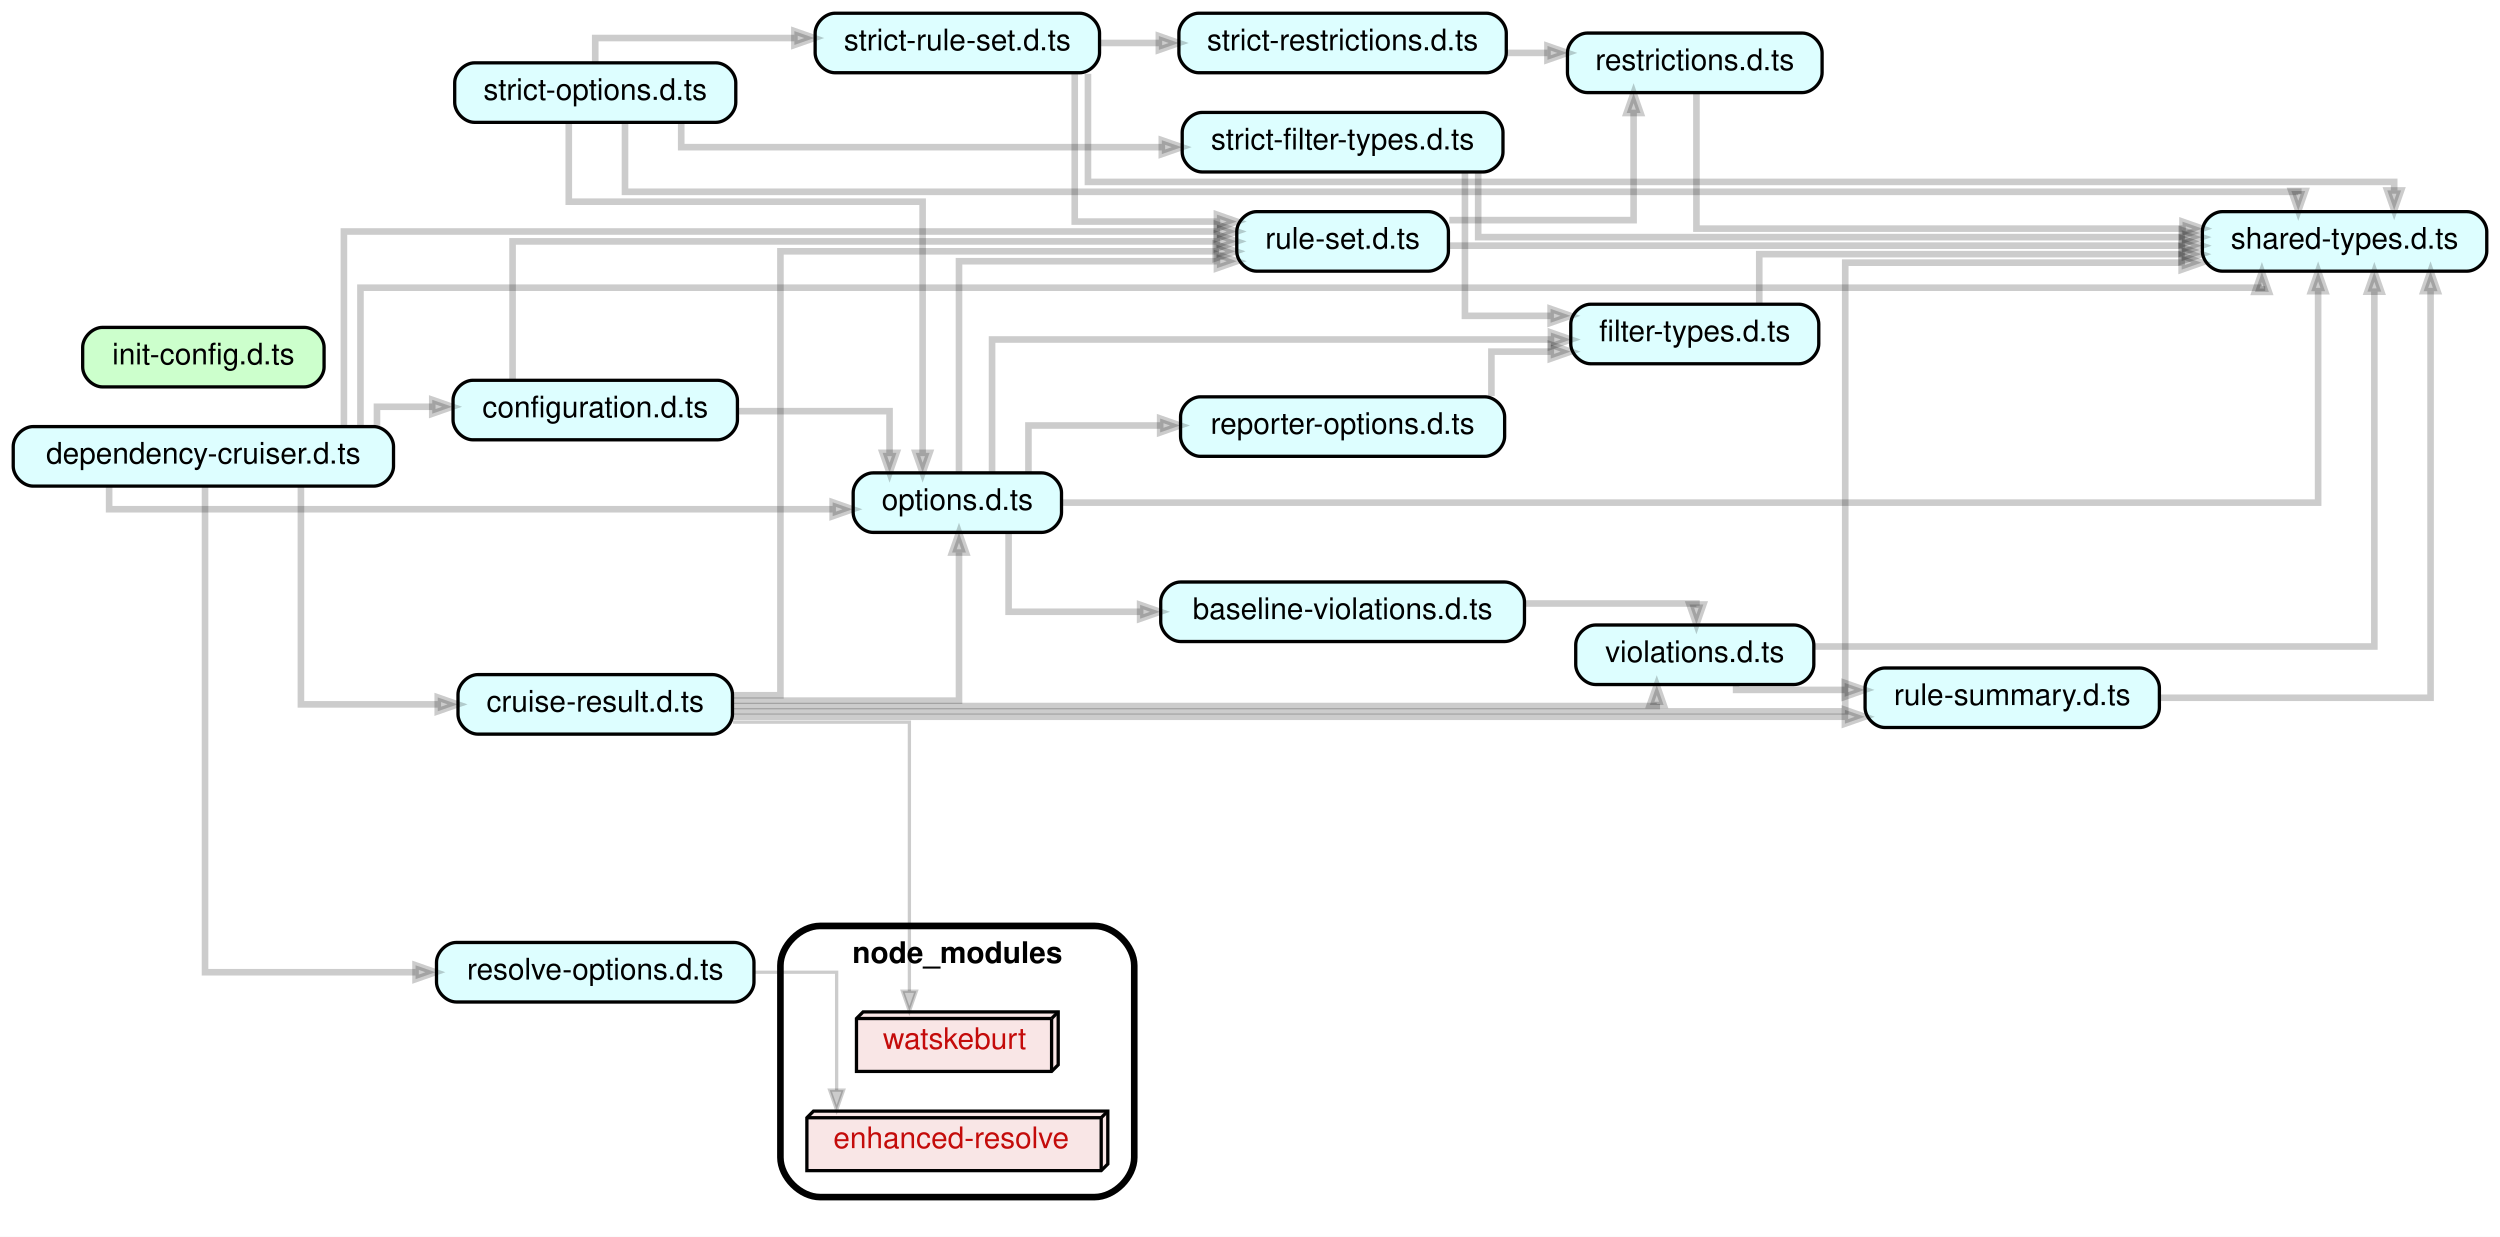
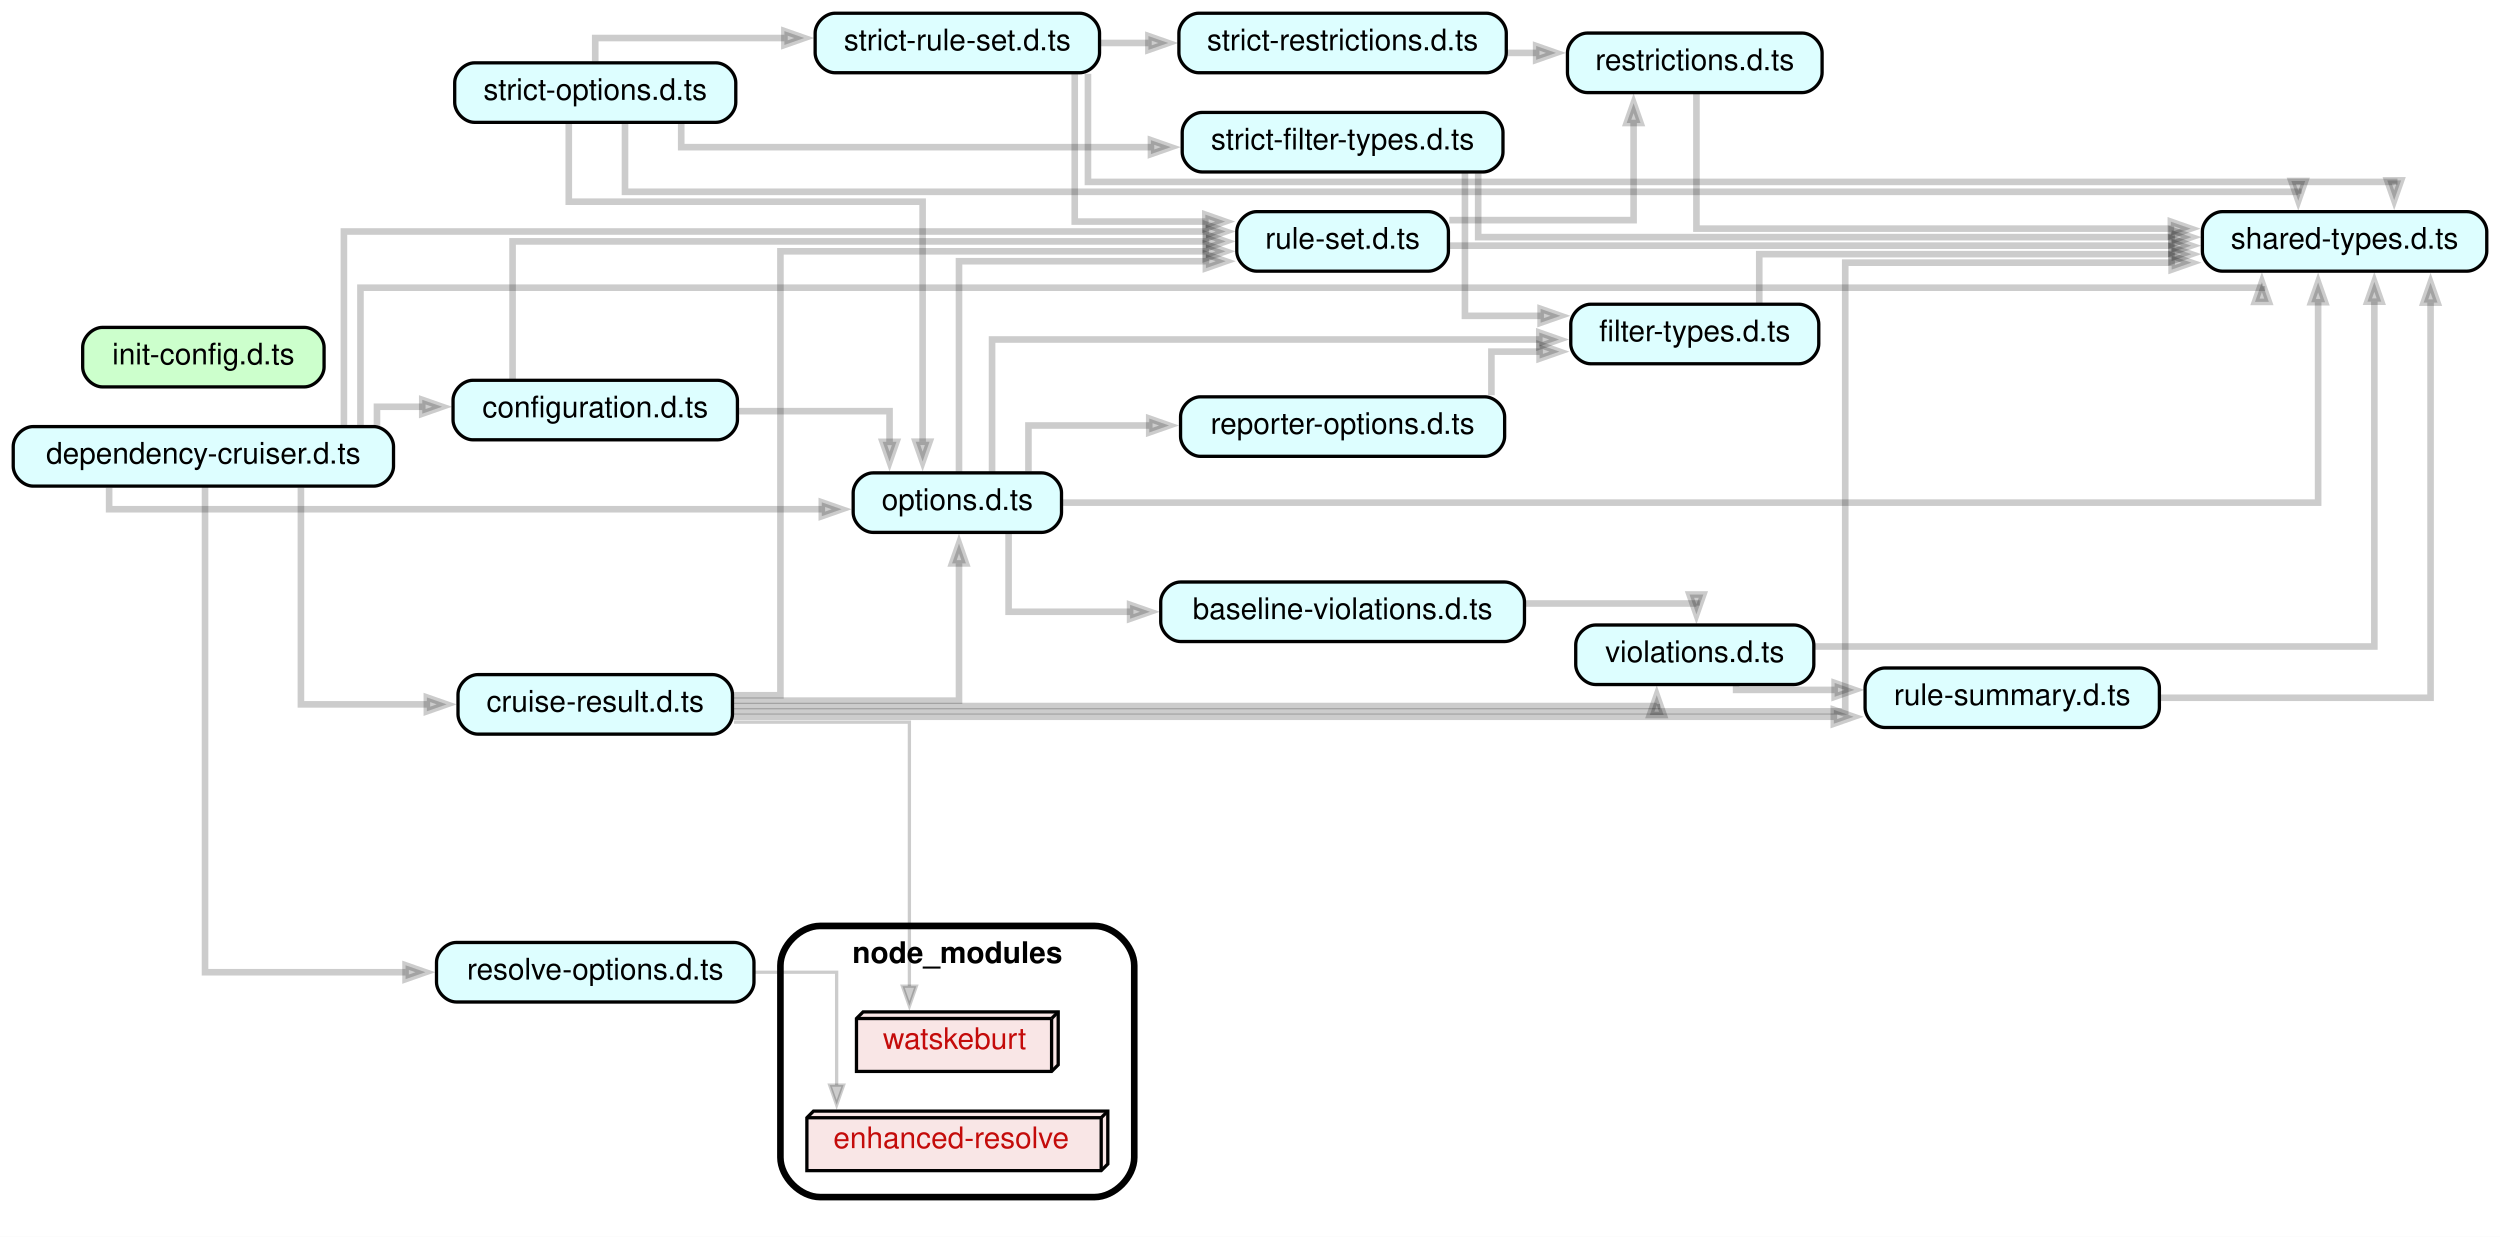
<svg xmlns="http://www.w3.org/2000/svg" xmlns:xlink="http://www.w3.org/1999/xlink" width="756pt" height="374pt" viewBox="0.00 0.00 756.00 374.00">
  <g id="graph0" class="graph" transform="scale(1 1) rotate(0) translate(4 370)">
    <polygon fill="white" stroke="none" points="-4,4 -4,-370 752,-370 752,4 -4,4" />
    <g id="clust1" class="cluster">
      <path fill="#ffffff" stroke="black" stroke-width="2" d="M244,-8C244,-8 327,-8 327,-8 333,-8 339,-14 339,-20 339,-20 339,-78 339,-78 339,-84 333,-90 327,-90 327,-90 244,-90 244,-90 238,-90 232,-84 232,-78 232,-78 232,-20 232,-20 232,-14 238,-8 244,-8" />
      <text text-anchor="middle" x="285.5" y="-78.8" font-family="Helvetica,sans-Serif" font-weight="bold" font-size="9.00">node_modules</text>
    </g>
    <g id="node1" class="node">
      <g id="a_node1">
        <a xlink:href="https://github.com/sverweij/dependency-cruiser/blob/develop/baseline-violations.d.ts" xlink:title="baseline-violations.d.ts">
          <path fill="#ddfeff" stroke="black" d="M451,-194C451,-194 353,-194 353,-194 350,-194 347,-191 347,-188 347,-188 347,-182 347,-182 347,-179 350,-176 353,-176 353,-176 451,-176 451,-176 454,-176 457,-179 457,-182 457,-182 457,-188 457,-188 457,-191 454,-194 451,-194" />
          <text text-anchor="middle" x="402" y="-182.8" font-family="Helvetica,sans-Serif" font-size="9.00">baseline-violations.d.ts</text>
        </a>
      </g>
    </g>
    <g id="node2" class="node">
      <g id="a_node2">
        <a xlink:href="https://github.com/sverweij/dependency-cruiser/blob/develop/violations.d.ts" xlink:title="violations.d.ts">
          <path fill="#ddfeff" stroke="black" d="M538.5,-181C538.5,-181 478.5,-181 478.5,-181 475.5,-181 472.5,-178 472.5,-175 472.5,-175 472.5,-169 472.5,-169 472.5,-166 475.5,-163 478.5,-163 478.5,-163 538.5,-163 538.5,-163 541.5,-163 544.5,-166 544.5,-169 544.5,-169 544.5,-175 544.5,-175 544.5,-178 541.5,-181 538.5,-181" />
          <text text-anchor="middle" x="508.5" y="-169.8" font-family="Helvetica,sans-Serif" font-size="9.00">violations.d.ts</text>
        </a>
      </g>
    </g>
    <g id="edge1" class="edge">
-       <path fill="none" stroke="#000000" stroke-width="2" stroke-opacity="0.2" d="M457.07,-187.5C483.28,-187.5 509,-187.5 509,-187.5 509,-187.5 509,-186.87 509,-186.87" />
-       <polygon fill="#000000" fill-opacity="0.2" stroke="#000000" stroke-width="2" stroke-opacity="0.2" points="511.1,-187.2 509,-181.2 506.9,-187.2 511.1,-187.2" />
+       <path fill="none" stroke="#000000" stroke-width="2" stroke-opacity="0.2" d="M457.38,-187.5C483.49,-187.5 509,-187.5 509,-187.5 509,-187.5 509,-186.87 509,-186.87" />
+       <polygon fill="#000000" fill-opacity="0.2" stroke="#000000" stroke-width="2" stroke-opacity="0.2" points="511.1,-190.22 509,-184.22 506.9,-190.22 511.1,-190.22" />
    </g>
    <g id="node7" class="node">
      <g id="a_node7">
        <a xlink:href="https://github.com/sverweij/dependency-cruiser/blob/develop/rule-summary.d.ts" xlink:title="rule-summary.d.ts">
          <path fill="#ddfeff" stroke="black" d="M643,-168C643,-168 566,-168 566,-168 563,-168 560,-165 560,-162 560,-162 560,-156 560,-156 560,-153 563,-150 566,-150 566,-150 643,-150 643,-150 646,-150 649,-153 649,-156 649,-156 649,-162 649,-162 649,-165 646,-168 643,-168" />
          <text text-anchor="middle" x="604.5" y="-156.8" font-family="Helvetica,sans-Serif" font-size="9.00">rule-summary.d.ts</text>
        </a>
      </g>
    </g>
    <g id="edge38" class="edge">
-       <path fill="none" stroke="#000000" stroke-width="2" stroke-opacity="0.2" d="M521,-162.68C521,-161.88 521,-161.38 521,-161.38 521,-161.38 553.82,-161.38 553.82,-161.38" />
-       <polygon fill="#000000" fill-opacity="0.2" stroke="#000000" stroke-width="2" stroke-opacity="0.2" points="553.82,-163.48 559.82,-161.38 553.82,-159.28 553.82,-163.48" />
+       <path fill="none" stroke="#000000" stroke-width="2" stroke-opacity="0.2" d="M521,-162.68C521,-161.88 521,-161.38 521,-161.38 521,-161.38 550.79,-161.38 550.79,-161.38" />
+       <polygon fill="#000000" fill-opacity="0.2" stroke="#000000" stroke-width="2" stroke-opacity="0.2" points="550.79,-163.48 556.79,-161.38 550.79,-159.28 550.79,-163.48" />
    </g>
    <g id="node8" class="node">
      <g id="a_node8">
        <a xlink:href="https://github.com/sverweij/dependency-cruiser/blob/develop/shared-types.d.ts" xlink:title="shared-types.d.ts">
          <path fill="#ddfeff" stroke="black" d="M742,-306C742,-306 668,-306 668,-306 665,-306 662,-303 662,-300 662,-300 662,-294 662,-294 662,-291 665,-288 668,-288 668,-288 742,-288 742,-288 745,-288 748,-291 748,-294 748,-294 748,-300 748,-300 748,-303 745,-306 742,-306" />
          <text text-anchor="middle" x="705" y="-294.8" font-family="Helvetica,sans-Serif" font-size="9.00">shared-types.d.ts</text>
        </a>
      </g>
    </g>
    <g id="edge39" class="edge">
-       <path fill="none" stroke="#000000" stroke-width="2" stroke-opacity="0.2" d="M544.77,-174.5C603.76,-174.5 714,-174.5 714,-174.5 714,-174.5 714,-281.79 714,-281.79" />
-       <polygon fill="#000000" fill-opacity="0.2" stroke="#000000" stroke-width="2" stroke-opacity="0.2" points="711.9,-281.79 714,-287.79 716.1,-281.79 711.9,-281.79" />
+       <path fill="none" stroke="#000000" stroke-width="2" stroke-opacity="0.2" d="M544.77,-174.5C603.76,-174.5 714,-174.5 714,-174.5 714,-174.5 714,-278.77 714,-278.77" />
+       <polygon fill="#000000" fill-opacity="0.2" stroke="#000000" stroke-width="2" stroke-opacity="0.2" points="711.9,-278.77 714,-284.77 716.1,-278.77 711.9,-278.77" />
    </g>
    <g id="node3" class="node">
      <g id="a_node3">
        <a xlink:href="https://github.com/sverweij/dependency-cruiser/blob/develop/configuration.d.ts" xlink:title="configuration.d.ts">
          <path fill="#ddfeff" stroke="black" d="M213,-255C213,-255 139,-255 139,-255 136,-255 133,-252 133,-249 133,-249 133,-243 133,-243 133,-240 136,-237 139,-237 139,-237 213,-237 213,-237 216,-237 219,-240 219,-243 219,-243 219,-249 219,-249 219,-252 216,-255 213,-255" />
          <text text-anchor="middle" x="176" y="-243.8" font-family="Helvetica,sans-Serif" font-size="9.00">configuration.d.ts</text>
        </a>
      </g>
    </g>
    <g id="node4" class="node">
      <g id="a_node4">
        <a xlink:href="https://github.com/sverweij/dependency-cruiser/blob/develop/options.d.ts" xlink:title="options.d.ts">
          <path fill="#ddfeff" stroke="black" d="M311,-227C311,-227 260,-227 260,-227 257,-227 254,-224 254,-221 254,-221 254,-215 254,-215 254,-212 257,-209 260,-209 260,-209 311,-209 311,-209 314,-209 317,-212 317,-215 317,-215 317,-221 317,-221 317,-224 314,-227 311,-227" />
          <text text-anchor="middle" x="285.5" y="-215.8" font-family="Helvetica,sans-Serif" font-size="9.00">options.d.ts</text>
        </a>
      </g>
    </g>
    <g id="edge2" class="edge">
-       <path fill="none" stroke="#000000" stroke-width="2" stroke-opacity="0.2" d="M219.2,-245.67C241.87,-245.67 265,-245.67 265,-245.67 265,-245.67 265,-233.06 265,-233.06" />
-       <polygon fill="#000000" fill-opacity="0.2" stroke="#000000" stroke-width="2" stroke-opacity="0.2" points="267.1,-233.06 265,-227.06 262.9,-233.06 267.1,-233.06" />
+       <path fill="none" stroke="#000000" stroke-width="2" stroke-opacity="0.2" d="M219.46,-245.67C242.05,-245.67 265,-245.67 265,-245.67 265,-245.67 265,-236.39 265,-236.39" />
+       <polygon fill="#000000" fill-opacity="0.2" stroke="#000000" stroke-width="2" stroke-opacity="0.2" points="267.1,-236.39 265,-230.39 262.9,-236.39 267.1,-236.39" />
    </g>
    <g id="node5" class="node">
      <g id="a_node5">
        <a xlink:href="https://github.com/sverweij/dependency-cruiser/blob/develop/rule-set.d.ts" xlink:title="rule-set.d.ts">
          <path fill="#ddfeff" stroke="black" d="M428,-306C428,-306 376,-306 376,-306 373,-306 370,-303 370,-300 370,-300 370,-294 370,-294 370,-291 373,-288 376,-288 376,-288 428,-288 428,-288 431,-288 434,-291 434,-294 434,-294 434,-300 434,-300 434,-303 431,-306 428,-306" />
          <text text-anchor="middle" x="402" y="-294.8" font-family="Helvetica,sans-Serif" font-size="9.00">rule-set.d.ts</text>
        </a>
      </g>
    </g>
    <g id="edge3" class="edge">
-       <path fill="none" stroke="#000000" stroke-width="2" stroke-opacity="0.2" d="M151,-255.35C151,-270.08 151,-297 151,-297 151,-297 363.96,-297 363.96,-297" />
-       <polygon fill="#000000" fill-opacity="0.2" stroke="#000000" stroke-width="2" stroke-opacity="0.2" points="363.96,-299.1 369.96,-297 363.96,-294.9 363.96,-299.1" />
+       <path fill="none" stroke="#000000" stroke-width="2" stroke-opacity="0.2" d="M151,-255.35C151,-270.08 151,-297 151,-297 151,-297 360.67,-297 360.67,-297" />
+       <polygon fill="#000000" fill-opacity="0.2" stroke="#000000" stroke-width="2" stroke-opacity="0.2" points="360.67,-299.1 366.67,-297 360.67,-294.9 360.67,-299.1" />
    </g>
    <g id="edge17" class="edge">
-       <path fill="none" stroke="#000000" stroke-width="2" stroke-opacity="0.2" d="M301,-208.98C301,-199.21 301,-185 301,-185 301,-185 340.77,-185 340.77,-185" />
-       <polygon fill="#000000" fill-opacity="0.2" stroke="#000000" stroke-width="2" stroke-opacity="0.2" points="340.77,-187.1 346.77,-185 340.77,-182.9 340.77,-187.1" />
+       <path fill="none" stroke="#000000" stroke-width="2" stroke-opacity="0.2" d="M301,-208.63C301,-198.88 301,-185 301,-185 301,-185 337.74,-185 337.74,-185" />
+       <polygon fill="#000000" fill-opacity="0.2" stroke="#000000" stroke-width="2" stroke-opacity="0.2" points="337.74,-187.1 343.74,-185 337.74,-182.9 337.74,-187.1" />
    </g>
    <g id="edge20" class="edge">
-       <path fill="none" stroke="#000000" stroke-width="2" stroke-opacity="0.2" d="M286,-227.25C286,-246.89 286,-291 286,-291 286,-291 364,-291 364,-291" />
-       <polygon fill="#000000" fill-opacity="0.2" stroke="#000000" stroke-width="2" stroke-opacity="0.2" points="364,-293.1 370,-291 364,-288.9 364,-293.1" />
+       <path fill="none" stroke="#000000" stroke-width="2" stroke-opacity="0.2" d="M286,-227.25C286,-246.89 286,-291 286,-291 286,-291 360.66,-291 360.66,-291" />
+       <polygon fill="#000000" fill-opacity="0.2" stroke="#000000" stroke-width="2" stroke-opacity="0.2" points="360.66,-293.1 366.66,-291 360.66,-288.9 360.66,-293.1" />
    </g>
    <g id="edge21" class="edge">
-       <path fill="none" stroke="#000000" stroke-width="2" stroke-opacity="0.2" d="M317.11,-218C413.46,-218 697,-218 697,-218 697,-218 697,-281.94 697,-281.94" />
-       <polygon fill="#000000" fill-opacity="0.2" stroke="#000000" stroke-width="2" stroke-opacity="0.2" points="694.9,-281.94 697,-287.94 699.1,-281.94 694.9,-281.94" />
+       <path fill="none" stroke="#000000" stroke-width="2" stroke-opacity="0.2" d="M317.45,-218C414.13,-218 697,-218 697,-218 697,-218 697,-278.6 697,-278.6" />
+       <polygon fill="#000000" fill-opacity="0.2" stroke="#000000" stroke-width="2" stroke-opacity="0.2" points="694.9,-278.6 697,-284.6 699.1,-278.6 694.9,-278.6" />
    </g>
    <g id="node12" class="node">
      <g id="a_node12">
        <a xlink:href="https://github.com/sverweij/dependency-cruiser/blob/develop/filter-types.d.ts" xlink:title="filter-types.d.ts">
          <path fill="#ddfeff" stroke="black" d="M540,-278C540,-278 477,-278 477,-278 474,-278 471,-275 471,-272 471,-272 471,-266 471,-266 471,-263 474,-260 477,-260 477,-260 540,-260 540,-260 543,-260 546,-263 546,-266 546,-266 546,-272 546,-272 546,-275 543,-278 540,-278" />
          <text text-anchor="middle" x="508.5" y="-266.8" font-family="Helvetica,sans-Serif" font-size="9.00">filter-types.d.ts</text>
        </a>
      </g>
    </g>
    <g id="edge18" class="edge">
-       <path fill="none" stroke="#000000" stroke-width="2" stroke-opacity="0.2" d="M296,-227.05C296,-241.29 296,-267.33 296,-267.33 296,-267.33 465,-267.33 465,-267.33" />
-       <polygon fill="#000000" fill-opacity="0.2" stroke="#000000" stroke-width="2" stroke-opacity="0.2" points="465,-269.43 471,-267.33 465,-265.23 465,-269.43" />
+       <path fill="none" stroke="#000000" stroke-width="2" stroke-opacity="0.2" d="M296,-227.05C296,-241.29 296,-267.33 296,-267.33 296,-267.33 461.48,-267.33 461.48,-267.33" />
+       <polygon fill="#000000" fill-opacity="0.2" stroke="#000000" stroke-width="2" stroke-opacity="0.2" points="461.48,-269.43 467.48,-267.33 461.48,-265.23 461.48,-269.43" />
    </g>
    <g id="node15" class="node">
      <g id="a_node15">
        <a xlink:href="https://github.com/sverweij/dependency-cruiser/blob/develop/reporter-options.d.ts" xlink:title="reporter-options.d.ts">
          <path fill="#ddfeff" stroke="black" d="M445,-250C445,-250 359,-250 359,-250 356,-250 353,-247 353,-244 353,-244 353,-238 353,-238 353,-235 356,-232 359,-232 359,-232 445,-232 445,-232 448,-232 451,-235 451,-238 451,-238 451,-244 451,-244 451,-247 448,-250 445,-250" />
          <text text-anchor="middle" x="402" y="-238.8" font-family="Helvetica,sans-Serif" font-size="9.00">reporter-options.d.ts</text>
        </a>
      </g>
    </g>
    <g id="edge19" class="edge">
-       <path fill="none" stroke="#000000" stroke-width="2" stroke-opacity="0.2" d="M307,-227.22C307,-233.74 307,-241.33 307,-241.33 307,-241.33 346.83,-241.33 346.83,-241.33" />
-       <polygon fill="#000000" fill-opacity="0.2" stroke="#000000" stroke-width="2" stroke-opacity="0.2" points="346.83,-243.43 352.83,-241.33 346.83,-239.23 346.83,-243.43" />
+       <path fill="none" stroke="#000000" stroke-width="2" stroke-opacity="0.2" d="M307,-227.49C307,-233.95 307,-241.33 307,-241.33 307,-241.33 343.53,-241.33 343.53,-241.33" />
+       <polygon fill="#000000" fill-opacity="0.2" stroke="#000000" stroke-width="2" stroke-opacity="0.2" points="343.53,-243.43 349.53,-241.33 343.53,-239.23 343.53,-243.43" />
    </g>
    <g id="edge26" class="edge">
-       <path fill="none" stroke="#000000" stroke-width="2" stroke-opacity="0.2" d="M434.14,-295.71C434.14,-295.71 655.8,-295.71 655.8,-295.71" />
-       <polygon fill="#000000" fill-opacity="0.2" stroke="#000000" stroke-width="2" stroke-opacity="0.2" points="655.8,-297.81 661.8,-295.71 655.8,-293.61 655.8,-297.81" />
+       <path fill="none" stroke="#000000" stroke-width="2" stroke-opacity="0.2" d="M434.43,-295.71C434.43,-295.71 652.61,-295.71 652.61,-295.71" />
+       <polygon fill="#000000" fill-opacity="0.2" stroke="#000000" stroke-width="2" stroke-opacity="0.2" points="652.61,-297.81 658.61,-295.71 652.61,-293.61 652.61,-297.81" />
    </g>
    <g id="node16" class="node">
      <g id="a_node16">
        <a xlink:href="https://github.com/sverweij/dependency-cruiser/blob/develop/restrictions.d.ts" xlink:title="restrictions.d.ts">
          <path fill="#ddfeff" stroke="black" d="M541,-360C541,-360 476,-360 476,-360 473,-360 470,-357 470,-354 470,-354 470,-348 470,-348 470,-345 473,-342 476,-342 476,-342 541,-342 541,-342 544,-342 547,-345 547,-348 547,-348 547,-354 547,-354 547,-357 544,-360 541,-360" />
          <text text-anchor="middle" x="508.5" y="-348.8" font-family="Helvetica,sans-Serif" font-size="9.00">restrictions.d.ts</text>
        </a>
      </g>
    </g>
    <g id="edge25" class="edge">
-       <path fill="none" stroke="#000000" stroke-width="2" stroke-opacity="0.2" d="M434.27,-303.43C459.38,-303.43 490,-303.43 490,-303.43 490,-303.43 490,-335.83 490,-335.83" />
-       <polygon fill="#000000" fill-opacity="0.2" stroke="#000000" stroke-width="2" stroke-opacity="0.2" points="487.9,-335.83 490,-341.83 492.1,-335.83 487.9,-335.83" />
+       <path fill="none" stroke="#000000" stroke-width="2" stroke-opacity="0.2" d="M434.27,-303.43C459.38,-303.43 490,-303.43 490,-303.43 490,-303.43 490,-332.8 490,-332.8" />
+       <polygon fill="#000000" fill-opacity="0.2" stroke="#000000" stroke-width="2" stroke-opacity="0.2" points="487.9,-332.8 490,-338.8 492.1,-332.8 487.9,-332.8" />
    </g>
    <g id="node6" class="node">
      <g id="a_node6">
        <a xlink:href="https://github.com/sverweij/dependency-cruiser/blob/develop/cruise-result.d.ts" xlink:title="cruise-result.d.ts">
          <path fill="#ddfeff" stroke="black" d="M211.5,-166C211.5,-166 140.5,-166 140.5,-166 137.5,-166 134.5,-163 134.5,-160 134.5,-160 134.5,-154 134.5,-154 134.5,-151 137.5,-148 140.5,-148 140.5,-148 211.5,-148 211.5,-148 214.5,-148 217.5,-151 217.5,-154 217.5,-154 217.5,-160 217.5,-160 217.5,-163 214.5,-166 211.5,-166" />
          <text text-anchor="middle" x="176" y="-154.8" font-family="Helvetica,sans-Serif" font-size="9.00">cruise-result.d.ts</text>
        </a>
      </g>
    </g>
    <g id="edge8" class="edge">
-       <path fill="none" stroke="#000000" stroke-width="2" stroke-opacity="0.2" d="M217.64,-156.5C304.49,-156.5 497,-156.5 497,-156.5 497,-156.5 497,-157.13 497,-157.13" />
-       <polygon fill="#000000" fill-opacity="0.2" stroke="#000000" stroke-width="2" stroke-opacity="0.2" points="494.9,-156.8 497,-162.8 499.1,-156.8 494.9,-156.8" />
+       <path fill="none" stroke="#000000" stroke-width="2" stroke-opacity="0.2" d="M217.97,-156.5C304.98,-156.5 497,-156.5 497,-156.5 497,-156.5 497,-157.13 497,-157.13" />
+       <polygon fill="#000000" fill-opacity="0.2" stroke="#000000" stroke-width="2" stroke-opacity="0.2" points="494.9,-153.78 497,-159.78 499.1,-153.78 494.9,-153.78" />
    </g>
    <g id="edge4" class="edge">
-       <path fill="none" stroke="#000000" stroke-width="2" stroke-opacity="0.2" d="M217.59,-158.12C248.74,-158.12 286,-158.12 286,-158.12 286,-158.12 286,-202.91 286,-202.91" />
-       <polygon fill="#000000" fill-opacity="0.2" stroke="#000000" stroke-width="2" stroke-opacity="0.2" points="283.9,-202.91 286,-208.91 288.1,-202.91 283.9,-202.91" />
+       <path fill="none" stroke="#000000" stroke-width="2" stroke-opacity="0.2" d="M217.9,-158.12C248.99,-158.12 286,-158.12 286,-158.12 286,-158.12 286,-199.62 286,-199.62" />
+       <polygon fill="#000000" fill-opacity="0.2" stroke="#000000" stroke-width="2" stroke-opacity="0.2" points="283.9,-199.62 286,-205.62 288.1,-199.62 283.9,-199.62" />
    </g>
    <g id="edge5" class="edge">
-       <path fill="none" stroke="#000000" stroke-width="2" stroke-opacity="0.2" d="M217.58,-159.75C225.83,-159.75 232,-159.75 232,-159.75 232,-159.75 232,-294 232,-294 232,-294 363.62,-294 363.62,-294" />
-       <polygon fill="#000000" fill-opacity="0.2" stroke="#000000" stroke-width="2" stroke-opacity="0.2" points="363.62,-296.1 369.62,-294 363.62,-291.9 363.62,-296.1" />
+       <path fill="none" stroke="#000000" stroke-width="2" stroke-opacity="0.2" d="M217.87,-159.75C225.97,-159.75 232,-159.75 232,-159.75 232,-159.75 232,-294 232,-294 232,-294 360.6,-294 360.6,-294" />
+       <polygon fill="#000000" fill-opacity="0.2" stroke="#000000" stroke-width="2" stroke-opacity="0.2" points="360.6,-296.1 366.6,-294 360.6,-291.9 360.6,-296.1" />
    </g>
    <g id="edge6" class="edge">
-       <path fill="none" stroke="#000000" stroke-width="2" stroke-opacity="0.2" d="M217.87,-153.25C217.87,-153.25 553.9,-153.25 553.9,-153.25" />
-       <polygon fill="#000000" fill-opacity="0.2" stroke="#000000" stroke-width="2" stroke-opacity="0.2" points="553.9,-155.35 559.9,-153.25 553.9,-151.15 553.9,-155.35" />
+       <path fill="none" stroke="#000000" stroke-width="2" stroke-opacity="0.2" d="M217.87,-153.25C217.87,-153.25 550.55,-153.25 550.55,-153.25" />
+       <polygon fill="#000000" fill-opacity="0.2" stroke="#000000" stroke-width="2" stroke-opacity="0.2" points="550.55,-155.35 556.55,-153.25 550.55,-151.15 550.55,-155.35" />
    </g>
    <g id="edge7" class="edge">
-       <path fill="none" stroke="#000000" stroke-width="2" stroke-opacity="0.2" d="M217.53,-154.88C315.73,-154.88 554,-154.88 554,-154.88 554,-154.88 554,-290.57 554,-290.57 554,-290.57 655.73,-290.57 655.73,-290.57" />
-       <polygon fill="#000000" fill-opacity="0.2" stroke="#000000" stroke-width="2" stroke-opacity="0.2" points="655.73,-292.67 661.73,-290.57 655.73,-288.47 655.73,-292.67" />
+       <path fill="none" stroke="#000000" stroke-width="2" stroke-opacity="0.2" d="M217.9,-154.88C316.31,-154.88 554,-154.88 554,-154.88 554,-154.88 554,-290.57 554,-290.57 554,-290.57 652.7,-290.57 652.7,-290.57" />
+       <polygon fill="#000000" fill-opacity="0.2" stroke="#000000" stroke-width="2" stroke-opacity="0.2" points="652.7,-292.67 658.7,-290.57 652.7,-288.47 652.7,-292.67" />
    </g>
    <g id="node9" class="node">
      <g id="a_node9">
        <a xlink:href="https://github.com/sverweij/dependency-cruiser/blob/develop/node_modules/watskeburt" xlink:title="watskeburt">
          <polygon fill="#c40b0a" fill-opacity="0.102" stroke="black" points="316,-64 257,-64 255,-62 255,-46 314,-46 316,-48 316,-64" />
          <polyline fill="none" stroke="black" points="314,-62 255,-62" />
          <polyline fill="none" stroke="black" points="314,-62 314,-46" />
          <polyline fill="none" stroke="black" points="314,-62 316,-64" />
          <text text-anchor="start" x="263" y="-52.8" font-family="Helvetica,sans-Serif" font-size="9.00" fill="#c40b0a">watskeburt</text>
        </a>
      </g>
    </g>
    <g id="edge9" class="edge">
-       <path fill="none" stroke="#000000" stroke-opacity="0.2" d="M217.67,-151.62C243.19,-151.62 271,-151.62 271,-151.62 271,-151.62 271,-70.26 271,-70.26" />
-       <polygon fill="#000000" fill-opacity="0.2" stroke="#000000" stroke-opacity="0.2" points="273.1,-70.26 271,-64.26 268.9,-70.26 273.1,-70.26" />
+       <path fill="none" stroke="#000000" stroke-opacity="0.2" d="M217.94,-151.62C243.39,-151.62 271,-151.62 271,-151.62 271,-151.62 271,-71.78 271,-71.78" />
+       <polygon fill="#000000" fill-opacity="0.2" stroke="#000000" stroke-opacity="0.2" points="273.1,-71.78 271,-65.78 268.9,-71.78 273.1,-71.78" />
    </g>
    <g id="edge27" class="edge">
-       <path fill="none" stroke="#000000" stroke-width="2" stroke-opacity="0.2" d="M649.1,-159C685.52,-159 731,-159 731,-159 731,-159 731,-281.95 731,-281.95" />
-       <polygon fill="#000000" fill-opacity="0.2" stroke="#000000" stroke-width="2" stroke-opacity="0.2" points="728.9,-281.95 731,-287.95 733.1,-281.95 728.9,-281.95" />
+       <path fill="none" stroke="#000000" stroke-width="2" stroke-opacity="0.2" d="M649.46,-159C685.82,-159 731,-159 731,-159 731,-159 731,-278.49 731,-278.49" />
+       <polygon fill="#000000" fill-opacity="0.2" stroke="#000000" stroke-width="2" stroke-opacity="0.2" points="728.9,-278.49 731,-284.49 733.1,-278.49 728.9,-278.49" />
    </g>
    <g id="node10" class="node">
      <g id="a_node10">
        <a xlink:href="https://github.com/sverweij/dependency-cruiser/blob/develop/dependency-cruiser.d.ts" xlink:title="dependency-cruiser.d.ts">
          <path fill="#ddfeff" stroke="black" d="M109,-241C109,-241 6,-241 6,-241 3,-241 0,-238 0,-235 0,-235 0,-229 0,-229 0,-226 3,-223 6,-223 6,-223 109,-223 109,-223 112,-223 115,-226 115,-229 115,-229 115,-235 115,-235 115,-238 112,-241 109,-241" />
          <text text-anchor="middle" x="57.5" y="-229.8" font-family="Helvetica,sans-Serif" font-size="9.00">dependency-cruiser.d.ts</text>
        </a>
      </g>
    </g>
    <g id="edge10" class="edge">
-       <path fill="none" stroke="#000000" stroke-width="2" stroke-opacity="0.2" d="M110,-241.24C110,-244.33 110,-247 110,-247 110,-247 126.71,-247 126.71,-247" />
-       <polygon fill="#000000" fill-opacity="0.2" stroke="#000000" stroke-width="2" stroke-opacity="0.2" points="126.71,-249.1 132.71,-247 126.71,-244.9 126.71,-249.1" />
+       <path fill="none" stroke="#000000" stroke-width="2" stroke-opacity="0.2" d="M110,-241.24C110,-244.33 110,-247 110,-247 110,-247 123.69,-247 123.69,-247" />
+       <polygon fill="#000000" fill-opacity="0.2" stroke="#000000" stroke-width="2" stroke-opacity="0.2" points="123.69,-249.1 129.69,-247 123.69,-244.9 123.69,-249.1" />
    </g>
    <g id="edge12" class="edge">
-       <path fill="none" stroke="#000000" stroke-width="2" stroke-opacity="0.2" d="M29,-222.88C29,-219.29 29,-216 29,-216 29,-216 247.79,-216 247.79,-216" />
-       <polygon fill="#000000" fill-opacity="0.2" stroke="#000000" stroke-width="2" stroke-opacity="0.2" points="247.79,-218.1 253.79,-216 247.79,-213.9 247.79,-218.1" />
+       <path fill="none" stroke="#000000" stroke-width="2" stroke-opacity="0.2" d="M29,-222.51C29,-219.06 29,-216 29,-216 29,-216 244.51,-216 244.51,-216" />
+       <polygon fill="#000000" fill-opacity="0.2" stroke="#000000" stroke-width="2" stroke-opacity="0.2" points="244.51,-218.1 250.51,-216 244.51,-213.9 244.51,-218.1" />
    </g>
    <g id="edge14" class="edge">
-       <path fill="none" stroke="#000000" stroke-width="2" stroke-opacity="0.2" d="M100,-241.17C100,-259.73 100,-300 100,-300 100,-300 363.97,-300 363.97,-300" />
-       <polygon fill="#000000" fill-opacity="0.2" stroke="#000000" stroke-width="2" stroke-opacity="0.2" points="363.97,-302.1 369.97,-300 363.97,-297.9 363.97,-302.1" />
+       <path fill="none" stroke="#000000" stroke-width="2" stroke-opacity="0.2" d="M100,-241.46C100,-260.14 100,-300 100,-300 100,-300 360.65,-300 360.65,-300" />
+       <polygon fill="#000000" fill-opacity="0.2" stroke="#000000" stroke-width="2" stroke-opacity="0.2" points="360.65,-302.1 366.65,-300 360.65,-297.9 360.65,-302.1" />
    </g>
    <g id="edge11" class="edge">
-       <path fill="none" stroke="#000000" stroke-width="2" stroke-opacity="0.2" d="M87,-222.8C87,-202.78 87,-157 87,-157 87,-157 128.37,-157 128.37,-157" />
-       <polygon fill="#000000" fill-opacity="0.2" stroke="#000000" stroke-width="2" stroke-opacity="0.2" points="128.37,-159.1 134.37,-157 128.37,-154.9 128.37,-159.1" />
+       <path fill="none" stroke="#000000" stroke-width="2" stroke-opacity="0.2" d="M87,-222.5C87,-202.32 87,-157 87,-157 87,-157 125.08,-157 125.08,-157" />
+       <polygon fill="#000000" fill-opacity="0.2" stroke="#000000" stroke-width="2" stroke-opacity="0.2" points="125.08,-159.1 131.08,-157 125.08,-154.9 125.08,-159.1" />
    </g>
    <g id="edge15" class="edge">
      <path fill="none" stroke="#000000" stroke-width="2" stroke-opacity="0.2" d="M105,-241.35C105,-256.08 105,-283 105,-283 105,-283 680,-283 680,-283 680,-283 680,-283.47 680,-283.47" />
-       <polygon fill="#000000" fill-opacity="0.2" stroke="#000000" stroke-width="2" stroke-opacity="0.2" points="677.9,-281.74 680,-287.74 682.1,-281.74 677.9,-281.74" />
+       <polygon fill="#000000" fill-opacity="0.2" stroke="#000000" stroke-width="2" stroke-opacity="0.2" points="677.9,-278.71 680,-284.71 682.1,-278.71 677.9,-278.71" />
    </g>
    <g id="node11" class="node">
      <g id="a_node11">
        <a xlink:href="https://github.com/sverweij/dependency-cruiser/blob/develop/resolve-options.d.ts" xlink:title="resolve-options.d.ts">
          <path fill="#ddfeff" stroke="black" d="M218,-85C218,-85 134,-85 134,-85 131,-85 128,-82 128,-79 128,-79 128,-73 128,-73 128,-70 131,-67 134,-67 134,-67 218,-67 218,-67 221,-67 224,-70 224,-73 224,-73 224,-79 224,-79 224,-82 221,-85 218,-85" />
          <text text-anchor="middle" x="176" y="-73.8" font-family="Helvetica,sans-Serif" font-size="9.00">resolve-options.d.ts</text>
        </a>
      </g>
    </g>
    <g id="edge13" class="edge">
-       <path fill="none" stroke="#000000" stroke-width="2" stroke-opacity="0.2" d="M58,-222.71C58,-189.12 58,-76 58,-76 58,-76 121.66,-76 121.66,-76" />
-       <polygon fill="#000000" fill-opacity="0.2" stroke="#000000" stroke-width="2" stroke-opacity="0.2" points="121.66,-78.1 127.66,-76 121.66,-73.9 121.66,-78.1" />
+       <path fill="none" stroke="#000000" stroke-width="2" stroke-opacity="0.2" d="M58,-222.71C58,-189.12 58,-76 58,-76 58,-76 118.64,-76 118.64,-76" />
+       <polygon fill="#000000" fill-opacity="0.2" stroke="#000000" stroke-width="2" stroke-opacity="0.2" points="118.64,-78.1 124.64,-76 118.64,-73.9 118.64,-78.1" />
    </g>
    <g id="node14" class="node">
      <g id="a_node14">
        <a xlink:href="https://github.com/sverweij/dependency-cruiser/blob/develop/node_modules/enhanced-resolve" xlink:title="enhanced-resolve">
          <polygon fill="#c40b0a" fill-opacity="0.102" stroke="black" points="331,-34 242,-34 240,-32 240,-16 329,-16 331,-18 331,-34" />
          <polyline fill="none" stroke="black" points="329,-32 240,-32" />
          <polyline fill="none" stroke="black" points="329,-32 329,-16" />
          <polyline fill="none" stroke="black" points="329,-32 331,-34" />
          <text text-anchor="start" x="248" y="-22.8" font-family="Helvetica,sans-Serif" font-size="9.00" fill="#c40b0a">enhanced-resolve</text>
        </a>
      </g>
    </g>
    <g id="edge23" class="edge">
-       <path fill="none" stroke="#000000" stroke-opacity="0.2" d="M224.29,-76C237.86,-76 249,-76 249,-76 249,-76 249,-40.35 249,-40.35" />
-       <polygon fill="#000000" fill-opacity="0.2" stroke="#000000" stroke-opacity="0.2" points="251.1,-40.35 249,-34.35 246.9,-40.35 251.1,-40.35" />
+       <path fill="none" stroke="#000000" stroke-opacity="0.2" d="M224.29,-76C237.86,-76 249,-76 249,-76 249,-76 249,-41.87 249,-41.87" />
+       <polygon fill="#000000" fill-opacity="0.2" stroke="#000000" stroke-opacity="0.2" points="251.1,-41.87 249,-35.87 246.9,-41.87 251.1,-41.87" />
    </g>
    <g id="edge16" class="edge">
-       <path fill="none" stroke="#000000" stroke-width="2" stroke-opacity="0.2" d="M528,-278.27C528,-285.07 528,-293.14 528,-293.14 528,-293.14 655.7,-293.14 655.7,-293.14" />
-       <polygon fill="#000000" fill-opacity="0.2" stroke="#000000" stroke-width="2" stroke-opacity="0.2" points="655.7,-295.24 661.7,-293.14 655.7,-291.04 655.7,-295.24" />
+       <path fill="none" stroke="#000000" stroke-width="2" stroke-opacity="0.2" d="M528,-278.27C528,-285.07 528,-293.14 528,-293.14 528,-293.14 652.67,-293.14 652.67,-293.14" />
+       <polygon fill="#000000" fill-opacity="0.2" stroke="#000000" stroke-width="2" stroke-opacity="0.2" points="652.67,-295.24 658.67,-293.14 652.67,-291.04 652.67,-295.24" />
    </g>
    <g id="node13" class="node">
      <g id="a_node13">
        <a xlink:href="https://github.com/sverweij/dependency-cruiser/blob/develop/init-config.d.ts" xlink:title="init-config.d.ts">
          <path fill="#ccffcc" stroke="black" d="M88,-271C88,-271 27,-271 27,-271 24,-271 21,-268 21,-265 21,-265 21,-259 21,-259 21,-256 24,-253 27,-253 27,-253 88,-253 88,-253 91,-253 94,-256 94,-259 94,-259 94,-265 94,-265 94,-268 91,-271 88,-271" />
          <text text-anchor="middle" x="57.5" y="-259.8" font-family="Helvetica,sans-Serif" font-size="9.00">init-config.d.ts</text>
        </a>
      </g>
    </g>
    <g id="edge22" class="edge">
-       <path fill="none" stroke="#000000" stroke-width="2" stroke-opacity="0.2" d="M447,-250.22C447,-256.49 447,-263.67 447,-263.67 447,-263.67 464.95,-263.67 464.95,-263.67" />
-       <polygon fill="#000000" fill-opacity="0.2" stroke="#000000" stroke-width="2" stroke-opacity="0.2" points="464.95,-265.77 470.95,-263.67 464.95,-261.57 464.95,-265.77" />
+       <path fill="none" stroke="#000000" stroke-width="2" stroke-opacity="0.2" d="M447,-250.48C447,-256.69 447,-263.67 447,-263.67 447,-263.67 461.57,-263.67 461.57,-263.67" />
+       <polygon fill="#000000" fill-opacity="0.2" stroke="#000000" stroke-width="2" stroke-opacity="0.2" points="461.57,-265.77 467.57,-263.67 461.57,-261.57 461.57,-265.77" />
    </g>
    <g id="edge24" class="edge">
-       <path fill="none" stroke="#000000" stroke-width="2" stroke-opacity="0.2" d="M509,-341.8C509,-327.33 509,-300.86 509,-300.86 509,-300.86 655.99,-300.86 655.99,-300.86" />
-       <polygon fill="#000000" fill-opacity="0.2" stroke="#000000" stroke-width="2" stroke-opacity="0.2" points="655.99,-302.96 661.99,-300.86 655.99,-298.76 655.99,-302.96" />
+       <path fill="none" stroke="#000000" stroke-width="2" stroke-opacity="0.2" d="M509,-341.8C509,-327.33 509,-300.86 509,-300.86 509,-300.86 652.47,-300.86 652.47,-300.86" />
+       <polygon fill="#000000" fill-opacity="0.2" stroke="#000000" stroke-width="2" stroke-opacity="0.2" points="652.47,-302.96 658.47,-300.86 652.47,-298.76 652.47,-302.96" />
    </g>
    <g id="node17" class="node">
      <g id="a_node17">
        <a xlink:href="https://github.com/sverweij/dependency-cruiser/blob/develop/strict-filter-types.d.ts" xlink:title="strict-filter-types.d.ts">
          <path fill="#ddfeff" stroke="black" d="M444.5,-336C444.5,-336 359.5,-336 359.5,-336 356.5,-336 353.5,-333 353.5,-330 353.5,-330 353.5,-324 353.5,-324 353.5,-321 356.5,-318 359.5,-318 359.5,-318 444.5,-318 444.5,-318 447.5,-318 450.5,-321 450.5,-324 450.5,-324 450.5,-330 450.5,-330 450.5,-333 447.5,-336 444.5,-336" />
          <text text-anchor="middle" x="402" y="-324.8" font-family="Helvetica,sans-Serif" font-size="9.00">strict-filter-types.d.ts</text>
        </a>
      </g>
    </g>
    <g id="edge29" class="edge">
-       <path fill="none" stroke="#000000" stroke-width="2" stroke-opacity="0.2" d="M443,-317.91C443,-309.5 443,-298.29 443,-298.29 443,-298.29 655.74,-298.29 655.74,-298.29" />
-       <polygon fill="#000000" fill-opacity="0.2" stroke="#000000" stroke-width="2" stroke-opacity="0.2" points="655.74,-300.39 661.74,-298.29 655.74,-296.19 655.74,-300.39" />
+       <path fill="none" stroke="#000000" stroke-width="2" stroke-opacity="0.2" d="M443,-317.6C443,-309.22 443,-298.29 443,-298.29 443,-298.29 652.71,-298.29 652.71,-298.29" />
+       <polygon fill="#000000" fill-opacity="0.2" stroke="#000000" stroke-width="2" stroke-opacity="0.2" points="652.71,-300.39 658.71,-298.29 652.71,-296.19 652.71,-300.39" />
    </g>
    <g id="edge28" class="edge">
-       <path fill="none" stroke="#000000" stroke-width="2" stroke-opacity="0.2" d="M439,-317.86C439,-302.81 439,-274.5 439,-274.5 439,-274.5 464.9,-274.5 464.9,-274.5" />
-       <polygon fill="#000000" fill-opacity="0.2" stroke="#000000" stroke-width="2" stroke-opacity="0.2" points="464.9,-276.6 470.9,-274.5 464.9,-272.4 464.9,-276.6" />
+       <path fill="none" stroke="#000000" stroke-width="2" stroke-opacity="0.2" d="M439,-317.86C439,-302.81 439,-274.5 439,-274.5 439,-274.5 461.88,-274.5 461.88,-274.5" />
+       <polygon fill="#000000" fill-opacity="0.2" stroke="#000000" stroke-width="2" stroke-opacity="0.2" points="461.88,-276.6 467.88,-274.5 461.88,-272.4 461.88,-276.6" />
    </g>
    <g id="node18" class="node">
      <g id="a_node18">
        <a xlink:href="https://github.com/sverweij/dependency-cruiser/blob/develop/strict-options.d.ts" xlink:title="strict-options.d.ts">
          <path fill="#ddfeff" stroke="black" d="M212.5,-351C212.5,-351 139.5,-351 139.5,-351 136.5,-351 133.5,-348 133.5,-345 133.5,-345 133.5,-339 133.5,-339 133.5,-336 136.5,-333 139.5,-333 139.5,-333 212.5,-333 212.5,-333 215.5,-333 218.5,-336 218.5,-339 218.5,-339 218.5,-345 218.5,-345 218.5,-348 215.5,-351 212.5,-351" />
          <text text-anchor="middle" x="176" y="-339.8" font-family="Helvetica,sans-Serif" font-size="9.00">strict-options.d.ts</text>
        </a>
      </g>
    </g>
    <g id="edge30" class="edge">
-       <path fill="none" stroke="#000000" stroke-width="2" stroke-opacity="0.2" d="M168,-332.98C168,-323.21 168,-309 168,-309 168,-309 275,-309 275,-309 275,-309 275,-233.06 275,-233.06" />
-       <polygon fill="#000000" fill-opacity="0.2" stroke="#000000" stroke-width="2" stroke-opacity="0.2" points="277.1,-233.06 275,-227.06 272.9,-233.06 277.1,-233.06" />
+       <path fill="none" stroke="#000000" stroke-width="2" stroke-opacity="0.2" d="M168,-332.63C168,-322.88 168,-309 168,-309 168,-309 275,-309 275,-309 275,-309 275,-236.42 275,-236.42" />
+       <polygon fill="#000000" fill-opacity="0.2" stroke="#000000" stroke-width="2" stroke-opacity="0.2" points="277.1,-236.42 275,-230.42 272.9,-236.42 277.1,-236.42" />
    </g>
    <g id="edge31" class="edge">
-       <path fill="none" stroke="#000000" stroke-width="2" stroke-opacity="0.2" d="M185,-332.84C185,-324.01 185,-312 185,-312 185,-312 691,-312 691,-312 691,-312 691,-311.42 691,-311.42" />
-       <polygon fill="#000000" fill-opacity="0.2" stroke="#000000" stroke-width="2" stroke-opacity="0.2" points="693.1,-312.24 691,-306.24 688.9,-312.24 693.1,-312.24" />
+       <path fill="none" stroke="#000000" stroke-width="2" stroke-opacity="0.2" d="M185,-332.51C185,-323.72 185,-312 185,-312 185,-312 691,-312 691,-312 691,-312 691,-311.42 691,-311.42" />
+       <polygon fill="#000000" fill-opacity="0.2" stroke="#000000" stroke-width="2" stroke-opacity="0.2" points="693.1,-315.27 691,-309.27 688.9,-315.27 693.1,-315.27" />
    </g>
    <g id="edge32" class="edge">
-       <path fill="none" stroke="#000000" stroke-width="2" stroke-opacity="0.2" d="M202,-332.98C202,-329.13 202,-325.5 202,-325.5 202,-325.5 347.33,-325.5 347.33,-325.5" />
-       <polygon fill="#000000" fill-opacity="0.2" stroke="#000000" stroke-width="2" stroke-opacity="0.2" points="347.33,-327.6 353.33,-325.5 347.33,-323.4 347.33,-327.6" />
+       <path fill="none" stroke="#000000" stroke-width="2" stroke-opacity="0.2" d="M202,-332.59C202,-328.89 202,-325.5 202,-325.5 202,-325.5 344.05,-325.5 344.05,-325.5" />
+       <polygon fill="#000000" fill-opacity="0.2" stroke="#000000" stroke-width="2" stroke-opacity="0.2" points="344.05,-327.6 350.05,-325.5 344.05,-323.4 344.05,-327.6" />
    </g>
    <g id="node19" class="node">
      <g id="a_node19">
        <a xlink:href="https://github.com/sverweij/dependency-cruiser/blob/develop/strict-rule-set.d.ts" xlink:title="strict-rule-set.d.ts">
          <path fill="#ddfeff" stroke="black" d="M322.5,-366C322.5,-366 248.5,-366 248.5,-366 245.5,-366 242.5,-363 242.5,-360 242.5,-360 242.5,-354 242.5,-354 242.5,-351 245.5,-348 248.5,-348 248.5,-348 322.5,-348 322.5,-348 325.5,-348 328.5,-351 328.5,-354 328.5,-354 328.5,-360 328.5,-360 328.5,-363 325.5,-366 322.5,-366" />
          <text text-anchor="middle" x="285.5" y="-354.8" font-family="Helvetica,sans-Serif" font-size="9.00">strict-rule-set.d.ts</text>
        </a>
      </g>
    </g>
    <g id="edge33" class="edge">
-       <path fill="none" stroke="#000000" stroke-width="2" stroke-opacity="0.2" d="M176,-351.02C176,-354.87 176,-358.5 176,-358.5 176,-358.5 236.22,-358.5 236.22,-358.5" />
-       <polygon fill="#000000" fill-opacity="0.2" stroke="#000000" stroke-width="2" stroke-opacity="0.2" points="236.22,-360.6 242.22,-358.5 236.22,-356.4 236.22,-360.6" />
+       <path fill="none" stroke="#000000" stroke-width="2" stroke-opacity="0.2" d="M176,-351.41C176,-355.11 176,-358.5 176,-358.5 176,-358.5 233.2,-358.5 233.2,-358.5" />
+       <polygon fill="#000000" fill-opacity="0.2" stroke="#000000" stroke-width="2" stroke-opacity="0.2" points="233.2,-360.6 239.2,-358.5 233.2,-356.4 233.2,-360.6" />
    </g>
    <g id="edge35" class="edge">
-       <path fill="none" stroke="#000000" stroke-width="2" stroke-opacity="0.2" d="M321,-347.59C321,-332.12 321,-303 321,-303 321,-303 363.99,-303 363.99,-303" />
-       <polygon fill="#000000" fill-opacity="0.2" stroke="#000000" stroke-width="2" stroke-opacity="0.2" points="363.99,-305.1 369.99,-303 363.99,-300.9 363.99,-305.1" />
+       <path fill="none" stroke="#000000" stroke-width="2" stroke-opacity="0.2" d="M321,-347.59C321,-332.12 321,-303 321,-303 321,-303 360.49,-303 360.49,-303" />
+       <polygon fill="#000000" fill-opacity="0.2" stroke="#000000" stroke-width="2" stroke-opacity="0.2" points="360.49,-305.1 366.49,-303 360.49,-300.9 360.49,-305.1" />
    </g>
    <g id="edge36" class="edge">
-       <path fill="none" stroke="#000000" stroke-width="2" stroke-opacity="0.2" d="M325,-347.68C325,-335.31 325,-315 325,-315 325,-315 720,-315 720,-315 720,-315 720,-312.42 720,-312.42" />
-       <polygon fill="#000000" fill-opacity="0.2" stroke="#000000" stroke-width="2" stroke-opacity="0.2" points="722.1,-312.42 720,-306.42 717.9,-312.42 722.1,-312.42" />
+       <path fill="none" stroke="#000000" stroke-width="2" stroke-opacity="0.2" d="M325,-347.68C325,-335.31 325,-315 325,-315 325,-315 720,-315 720,-315 720,-315 720,-314.14 720,-314.14" />
+       <polygon fill="#000000" fill-opacity="0.2" stroke="#000000" stroke-width="2" stroke-opacity="0.2" points="722.1,-315.45 720,-309.45 717.9,-315.45 722.1,-315.45" />
    </g>
    <g id="node20" class="node">
      <g id="a_node20">
        <a xlink:href="https://github.com/sverweij/dependency-cruiser/blob/develop/strict-restrictions.d.ts" xlink:title="strict-restrictions.d.ts">
          <path fill="#ddfeff" stroke="black" d="M445.5,-366C445.5,-366 358.5,-366 358.5,-366 355.5,-366 352.5,-363 352.5,-360 352.5,-360 352.5,-354 352.5,-354 352.5,-351 355.5,-348 358.5,-348 358.5,-348 445.5,-348 445.5,-348 448.5,-348 451.5,-351 451.5,-354 451.5,-354 451.5,-360 451.5,-360 451.5,-363 448.5,-366 445.5,-366" />
          <text text-anchor="middle" x="402" y="-354.8" font-family="Helvetica,sans-Serif" font-size="9.00">strict-restrictions.d.ts</text>
        </a>
      </g>
    </g>
    <g id="edge37" class="edge">
-       <path fill="none" stroke="#000000" stroke-width="2" stroke-opacity="0.2" d="M328.55,-357C328.55,-357 346.44,-357 346.44,-357" />
-       <polygon fill="#000000" fill-opacity="0.2" stroke="#000000" stroke-width="2" stroke-opacity="0.2" points="346.44,-359.1 352.44,-357 346.44,-354.9 346.44,-359.1" />
+       <path fill="none" stroke="#000000" stroke-width="2" stroke-opacity="0.2" d="M328.88,-357C328.88,-357 343.28,-357 343.28,-357" />
+       <polygon fill="#000000" fill-opacity="0.2" stroke="#000000" stroke-width="2" stroke-opacity="0.2" points="343.28,-359.1 349.28,-357 343.28,-354.9 343.28,-359.1" />
    </g>
    <g id="edge34" class="edge">
-       <path fill="none" stroke="#000000" stroke-width="2" stroke-opacity="0.2" d="M451.51,-354C451.51,-354 463.95,-354 463.95,-354" />
-       <polygon fill="#000000" fill-opacity="0.2" stroke="#000000" stroke-width="2" stroke-opacity="0.2" points="463.95,-356.1 469.95,-354 463.95,-351.9 463.95,-356.1" />
+       <path fill="none" stroke="#000000" stroke-width="2" stroke-opacity="0.2" d="M451.82,-354C451.82,-354 460.53,-354 460.53,-354" />
+       <polygon fill="#000000" fill-opacity="0.2" stroke="#000000" stroke-width="2" stroke-opacity="0.2" points="460.53,-356.1 466.53,-354 460.53,-351.9 460.53,-356.1" />
    </g>
  </g>
</svg>
